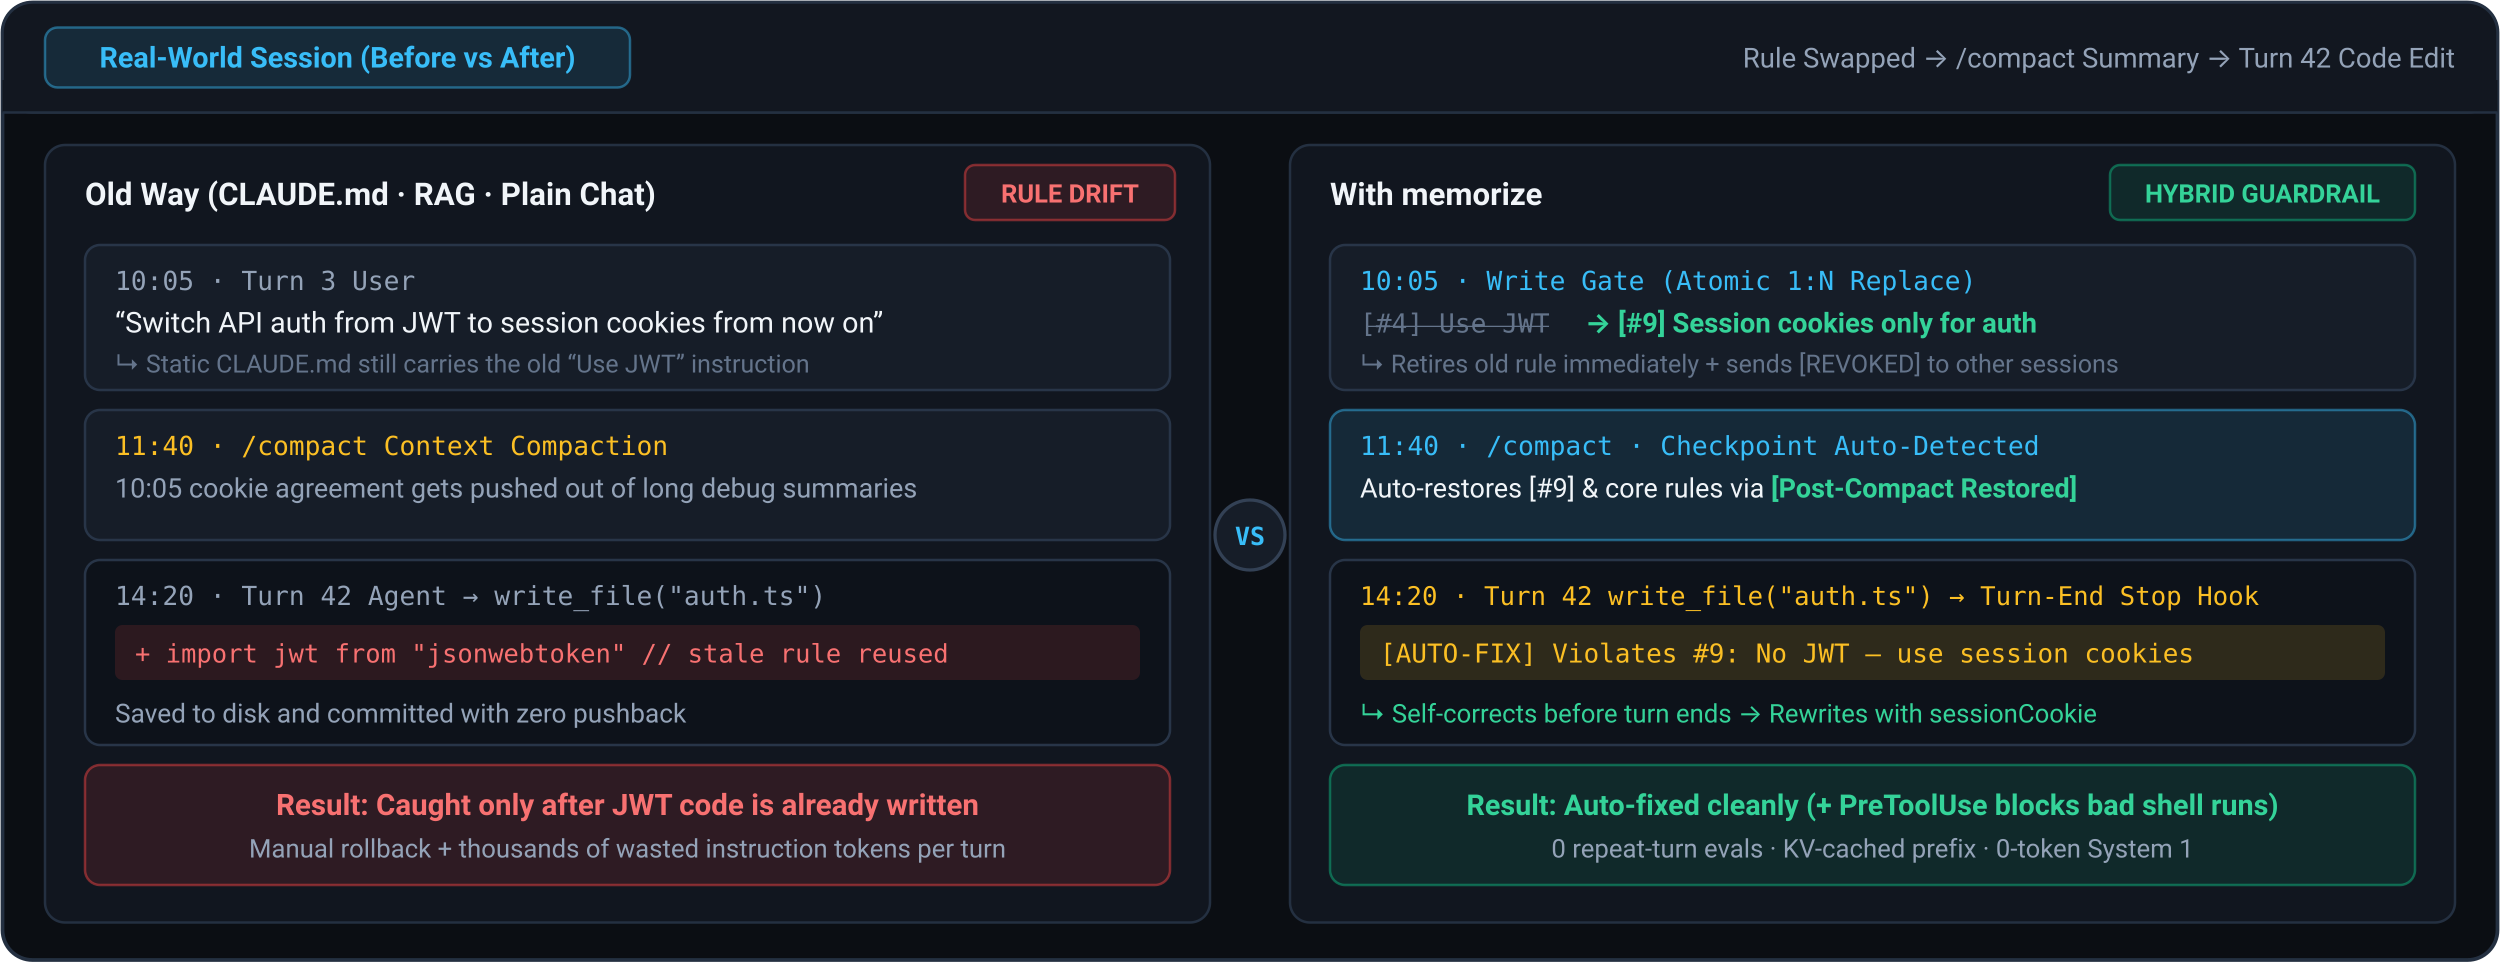
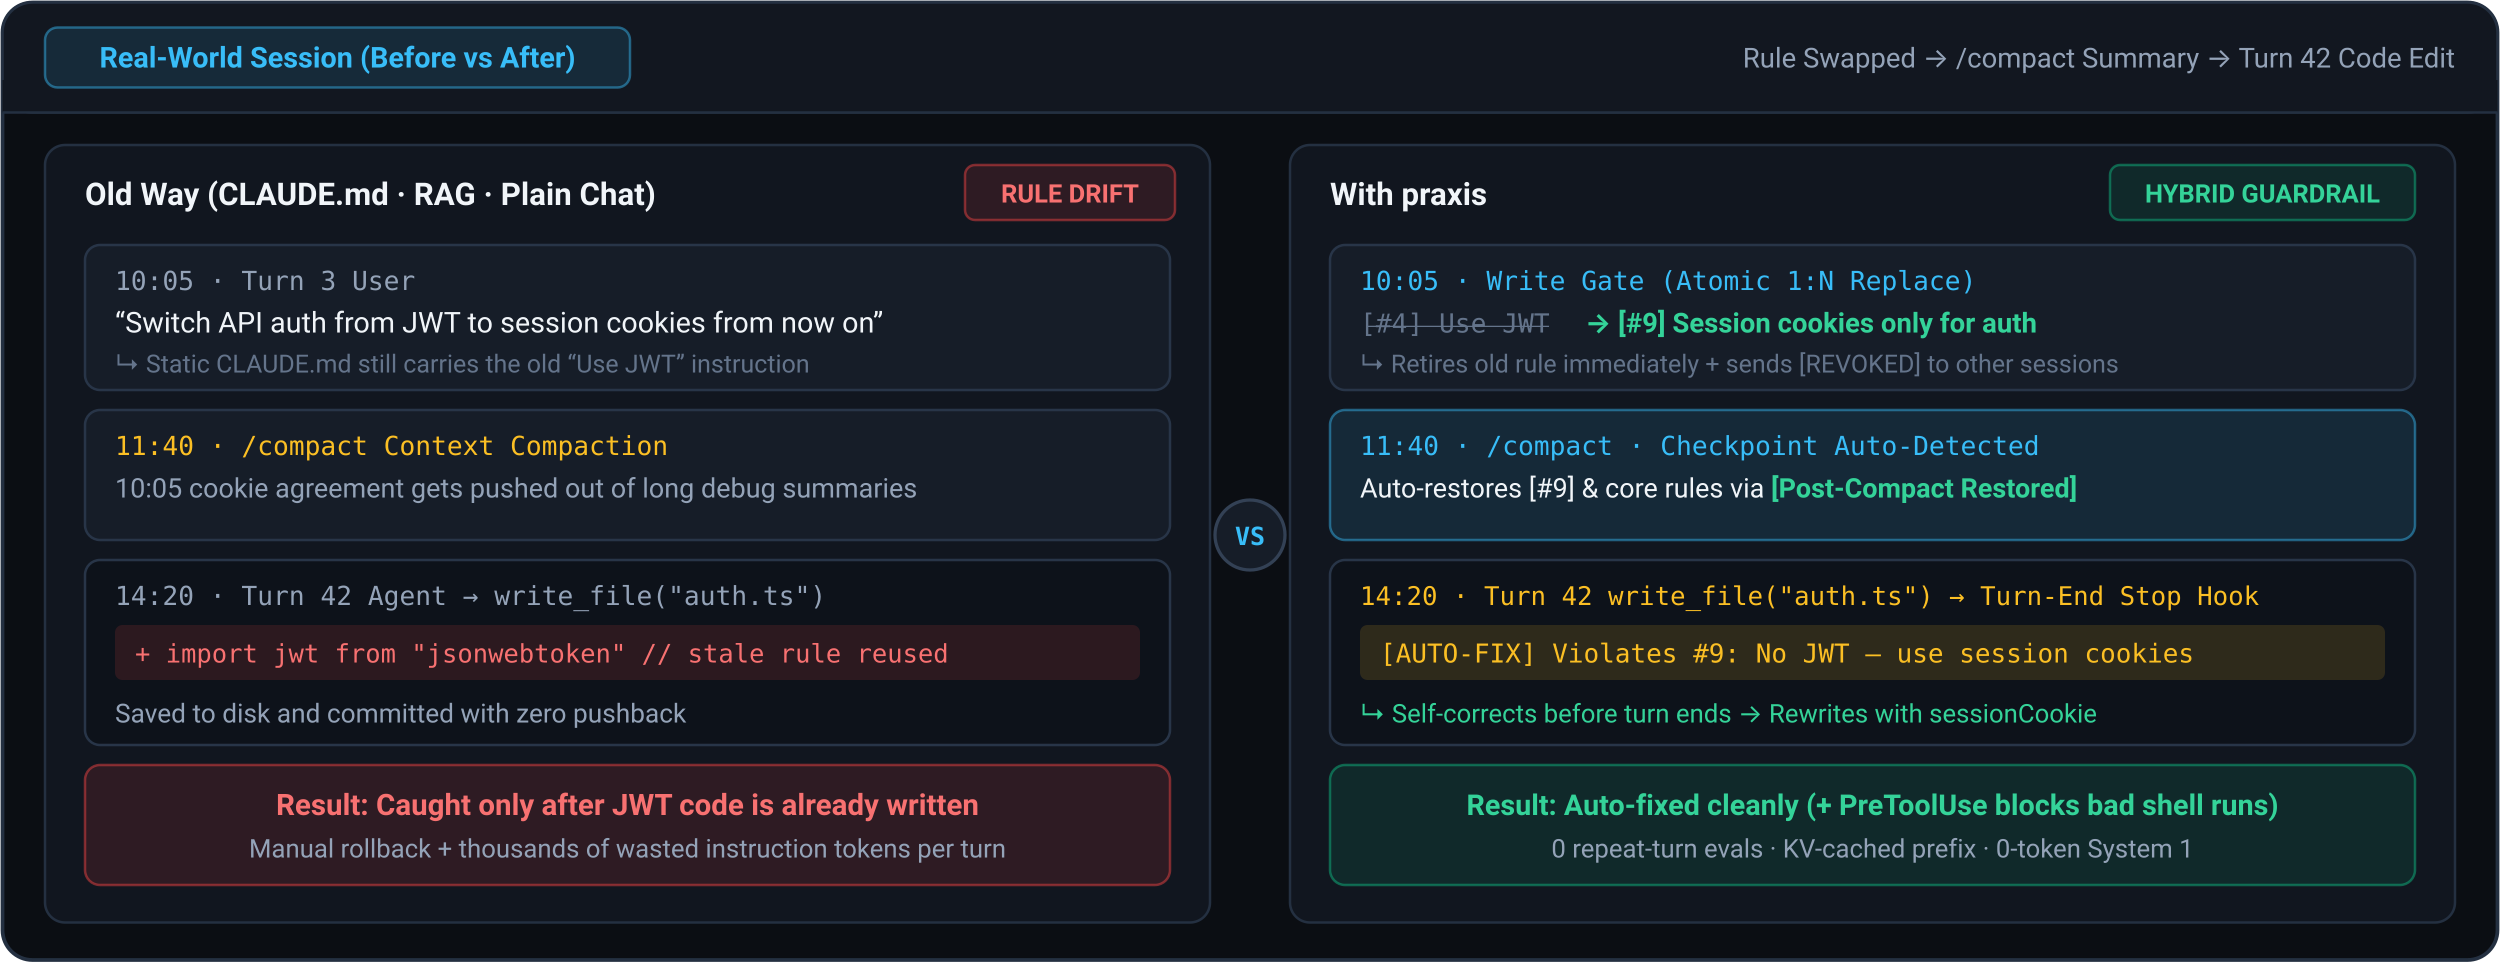
- <svg xmlns="http://www.w3.org/2000/svg" viewBox="0 0 1000 385" width="100%" height="100%" role="img" aria-label="Old way vs memorize real-world timeline comparison">
+ <svg xmlns="http://www.w3.org/2000/svg" viewBox="0 0 1000 385" width="100%" height="100%" role="img" aria-label="Old way vs praxis real-world timeline comparison">
  <defs>
    <style>
      .s-outer { fill: #0b0e13; stroke: #243041; stroke-width: 1.5; }
      .s-top { fill: #121720; stroke: #243041; stroke-width: 1; }
      .s-panel { fill: #11161f; stroke: #243041; stroke-width: 1; }
      .s-card { fill: #161d28; stroke: #283548; stroke-width: 1; }
      .s-term { fill: #0d121a; stroke: #283548; stroke-width: 1; }
      .s-err { fill: rgba(239, 68, 68, 0.13); stroke: rgba(239, 68, 68, 0.48); stroke-width: 1; }
      .s-ok { fill: rgba(16, 185, 129, 0.12); stroke: rgba(16, 185, 129, 0.48); stroke-width: 1; }
      .s-info { fill: rgba(56, 189, 248, 0.12); stroke: rgba(56, 189, 248, 0.45); stroke-width: 1; }
      .s-sans { font-family: -apple-system, BlinkMacSystemFont, "Segoe UI", Roboto, sans-serif; }
      .s-mono { font-family: "JetBrains Mono", "SF Mono", Menlo, Consolas, monospace; }
      .c-pri { fill: #f1f5f9; }
      .c-sec { fill: #94a3b8; }
      .c-mut { fill: #64748b; }
      .c-acc { fill: #38bdf8; }
      .c-ok { fill: #34d399; }
      .c-err { fill: #f87171; }
      .c-warn { fill: #fbbf24; }
    </style>
  </defs>
  <rect class="s-outer" x="1" y="1" width="998" height="383" rx="12" />
  <rect class="s-top" x="1" y="1" width="998" height="44" rx="12" />
  <rect x="1" y="32" width="998" height="13" fill="#121720" />
  <line x1="1" y1="45" x2="999" y2="45" stroke="#243041" stroke-width="1" />
  <rect class="s-info" x="18" y="11" width="234" height="24" rx="5" />
  <text x="135" y="27" text-anchor="middle" class="s-sans c-acc" font-size="11.5" font-weight="700">Real-World Session (Before vs After)</text>
  <text x="982" y="27" text-anchor="end" class="s-sans c-sec" font-size="11">Rule Swapped → /compact Summary → Turn 42 Code Edit</text>
  <rect class="s-panel" x="18" y="58" width="466" height="311" rx="8" />
  <text x="34" y="82" class="s-sans c-pri" font-size="12.5" font-weight="700">Old Way (CLAUDE.md · RAG · Plain Chat)</text>
  <rect class="s-err" x="386" y="66" width="84" height="22" rx="4" />
  <text x="428" y="81" text-anchor="middle" class="s-sans c-err" font-size="10.2" font-weight="700">RULE DRIFT</text>
  <rect class="s-card" x="34" y="98" width="434" height="58" rx="6" />
  <text x="46" y="116" class="s-mono c-sec" font-size="10.5">10:05 · Turn 3  User</text>
  <text x="46" y="133" class="s-sans c-pri" font-size="11.5">“Switch API auth from JWT to session cookies from now on”</text>
  <text x="46" y="149" class="s-sans c-mut" font-size="10">↳ Static CLAUDE.md still carries the old “Use JWT” instruction</text>
  <rect class="s-card" x="34" y="164" width="434" height="52" rx="6" />
  <text x="46" y="182" class="s-mono c-warn" font-size="10.5">11:40 · /compact Context Compaction</text>
  <text x="46" y="199" class="s-sans c-sec" font-size="10.8">10:05 cookie agreement gets pushed out of long debug summaries</text>
  <rect class="s-term" x="34" y="224" width="434" height="74" rx="6" />
  <text x="46" y="242" class="s-mono c-sec" font-size="10.5">14:20 · Turn 42  Agent → write_file("auth.ts")</text>
  <rect x="46" y="250" width="410" height="22" rx="3" fill="rgba(239,68,68,0.14)" />
  <text x="54" y="265" class="s-mono c-err" font-size="10.2">+ import jwt from "jsonwebtoken"  // stale rule reused</text>
  <text x="46" y="289" class="s-sans c-sec" font-size="10.5">Saved to disk and committed with zero pushback</text>
  <rect class="s-err" x="34" y="306" width="434" height="48" rx="6" />
  <text x="251" y="326" text-anchor="middle" class="s-sans c-err" font-size="11.8" font-weight="700">Result: Caught only after JWT code is already written</text>
  <text x="251" y="343" text-anchor="middle" class="s-sans c-sec" font-size="10.3">Manual rollback + thousands of wasted instruction tokens per turn</text>
  <circle cx="500" cy="214" r="14" fill="#161d28" stroke="#334155" stroke-width="1.3" />
  <text x="500" y="218" text-anchor="middle" class="s-mono c-acc" font-size="10" font-weight="700">VS</text>
  <rect class="s-panel" x="516" y="58" width="466" height="311" rx="8" />
-   <text x="532" y="82" class="s-sans c-pri" font-size="12.5" font-weight="700">With memorize</text>
+   <text x="532" y="82" class="s-sans c-pri" font-size="12.5" font-weight="700">With praxis</text>
  <rect class="s-ok" x="844" y="66" width="122" height="22" rx="4" />
  <text x="905" y="81" text-anchor="middle" class="s-sans c-ok" font-size="10.2" font-weight="700">HYBRID GUARDRAIL</text>
  <rect class="s-card" x="532" y="98" width="434" height="58" rx="6" />
  <text x="544" y="116" class="s-mono c-acc" font-size="10.5">10:05 · Write Gate (Atomic 1:N Replace)</text>
  <text x="544" y="133" class="s-mono c-mut" font-size="10.5" text-decoration="line-through">[#4] Use JWT</text>
  <text x="634" y="133" class="s-sans c-ok" font-size="11" font-weight="700">→  [#9] Session cookies only for auth</text>
  <text x="544" y="149" class="s-sans c-mut" font-size="10">↳ Retires old rule immediately + sends [REVOKED] to other sessions</text>
  <rect class="s-info" x="532" y="164" width="434" height="52" rx="6" />
  <text x="544" y="182" class="s-mono c-acc" font-size="10.5">11:40 · /compact · Checkpoint Auto-Detected</text>
  <text x="544" y="199" class="s-sans c-pri" font-size="10.8">Auto-restores [#9] &amp; core rules via <tspan class="c-ok" font-weight="700">[Post-Compact Restored]</tspan>
  </text>
  <rect class="s-term" x="532" y="224" width="434" height="74" rx="6" />
  <text x="544" y="242" class="s-mono c-warn" font-size="10.3">14:20 · Turn 42  write_file("auth.ts") → Turn-End Stop Hook</text>
  <rect x="544" y="250" width="410" height="22" rx="3" fill="rgba(251,191,36,0.14)" />
  <text x="552" y="265" class="s-mono c-warn" font-size="10.4">[AUTO-FIX] Violates #9: No JWT — use session cookies</text>
  <text x="544" y="289" class="s-sans c-ok" font-size="10.3">↳ Self-corrects before turn ends → Rewrites with sessionCookie</text>
  <rect class="s-ok" x="532" y="306" width="434" height="48" rx="6" />
  <text x="749" y="326" text-anchor="middle" class="s-sans c-ok" font-size="11.5" font-weight="700">Result: Auto-fixed cleanly (+ PreToolUse blocks bad shell runs)</text>
  <text x="749" y="343" text-anchor="middle" class="s-sans c-sec" font-size="10.3">0 repeat-turn evals · KV-cached prefix · 0-token System 1</text>
</svg>
